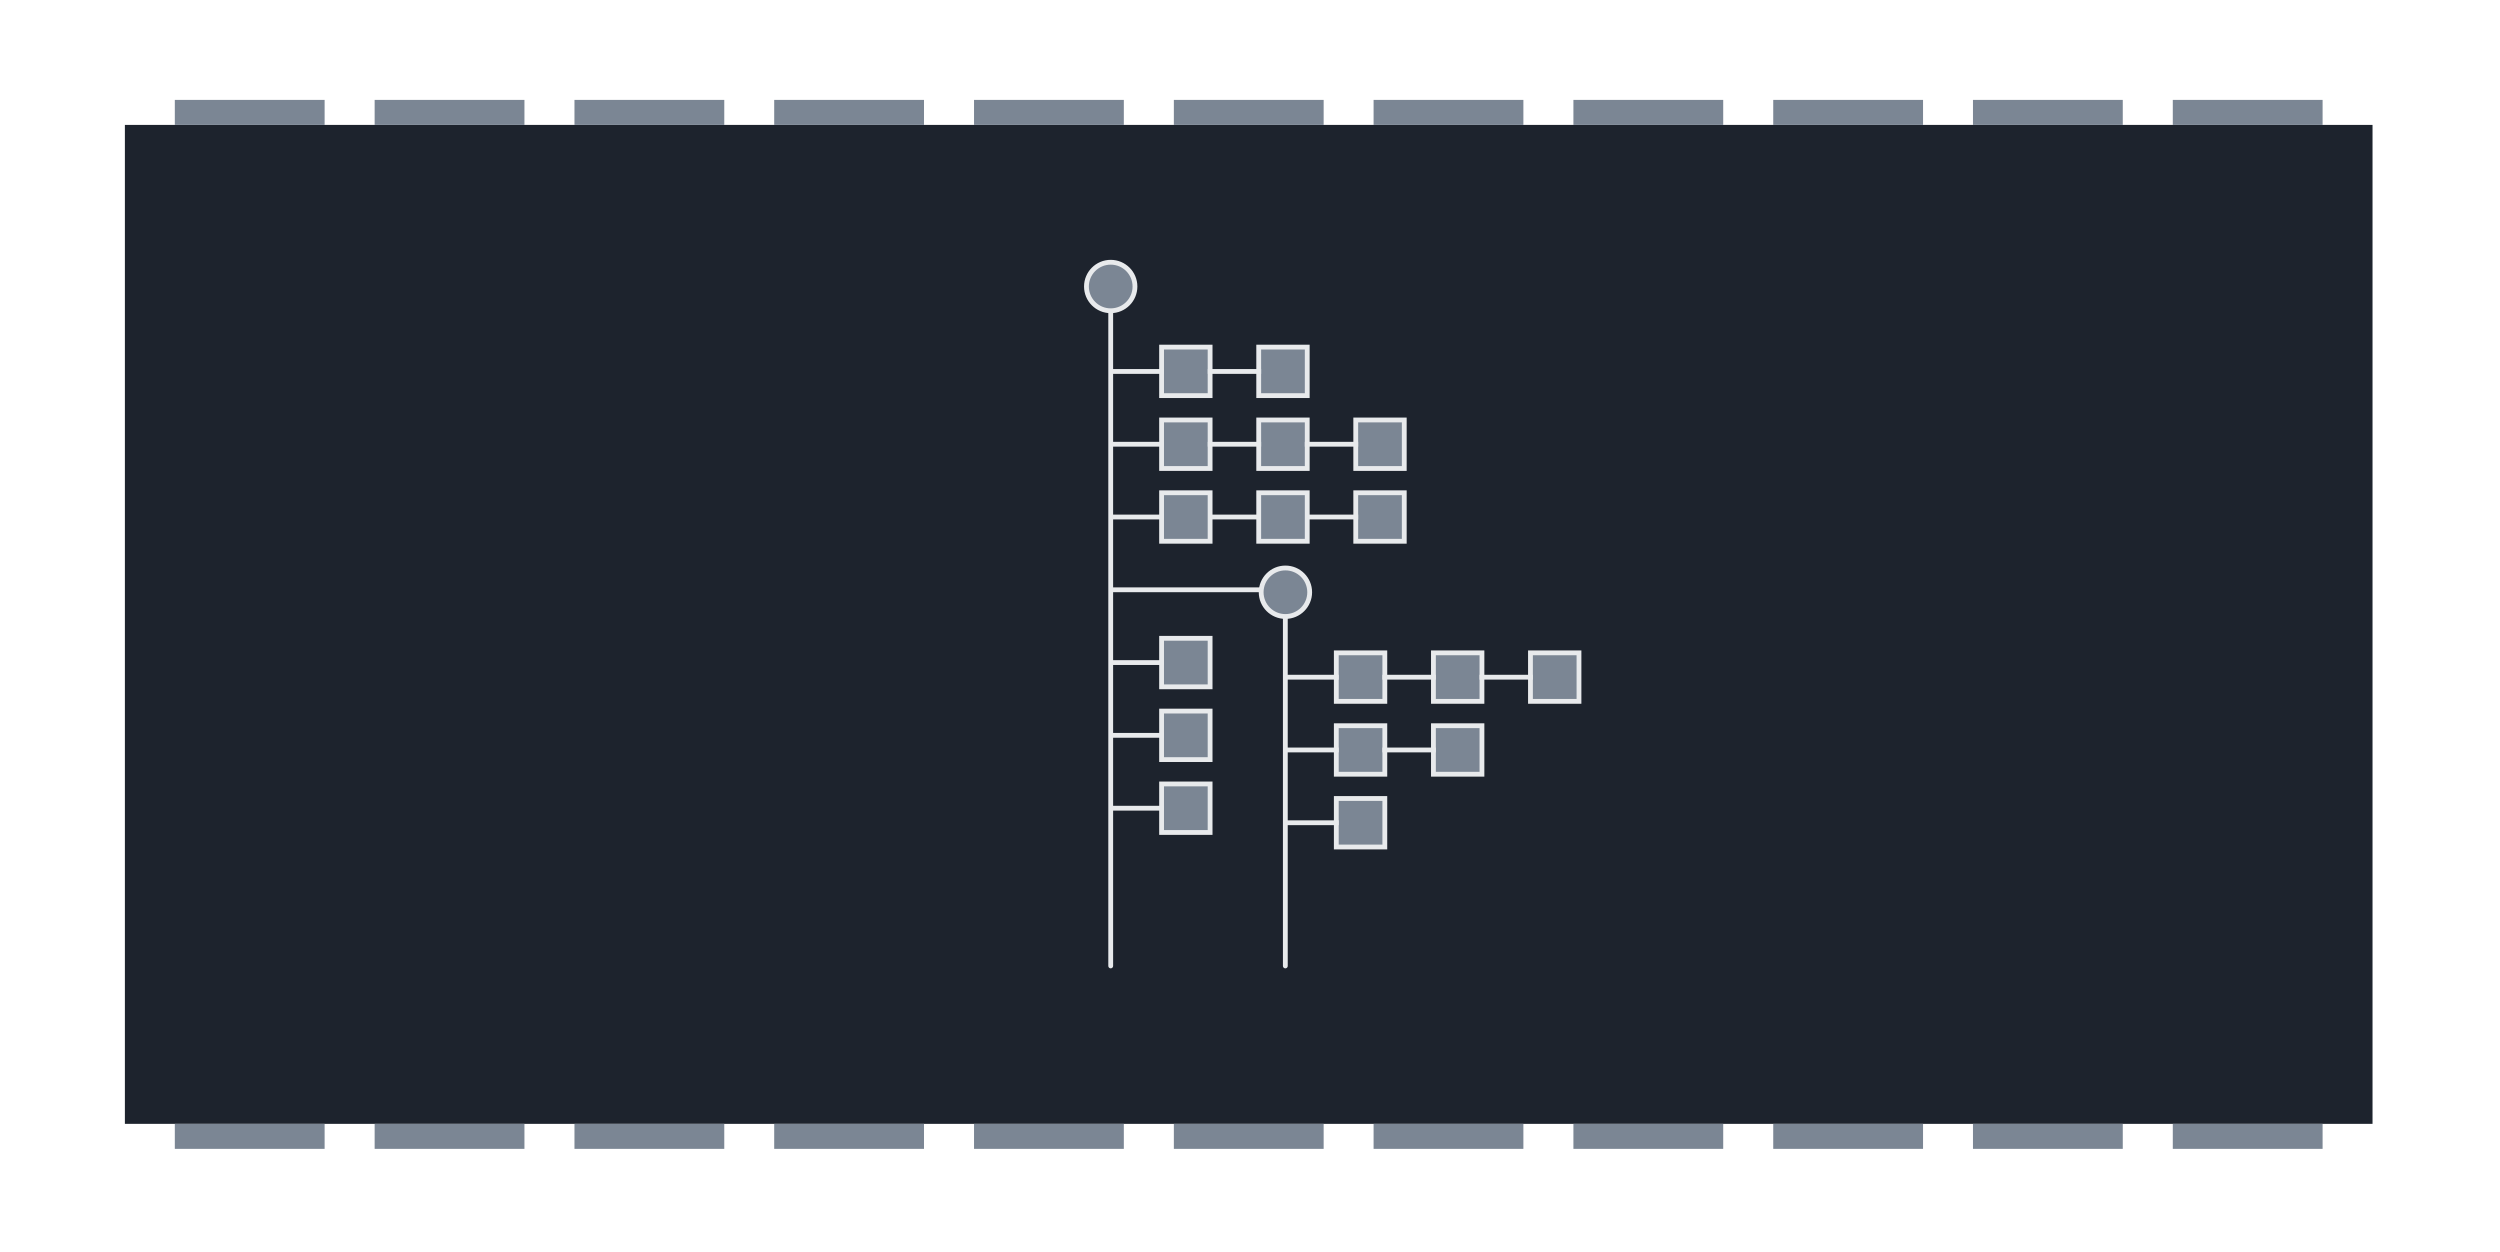
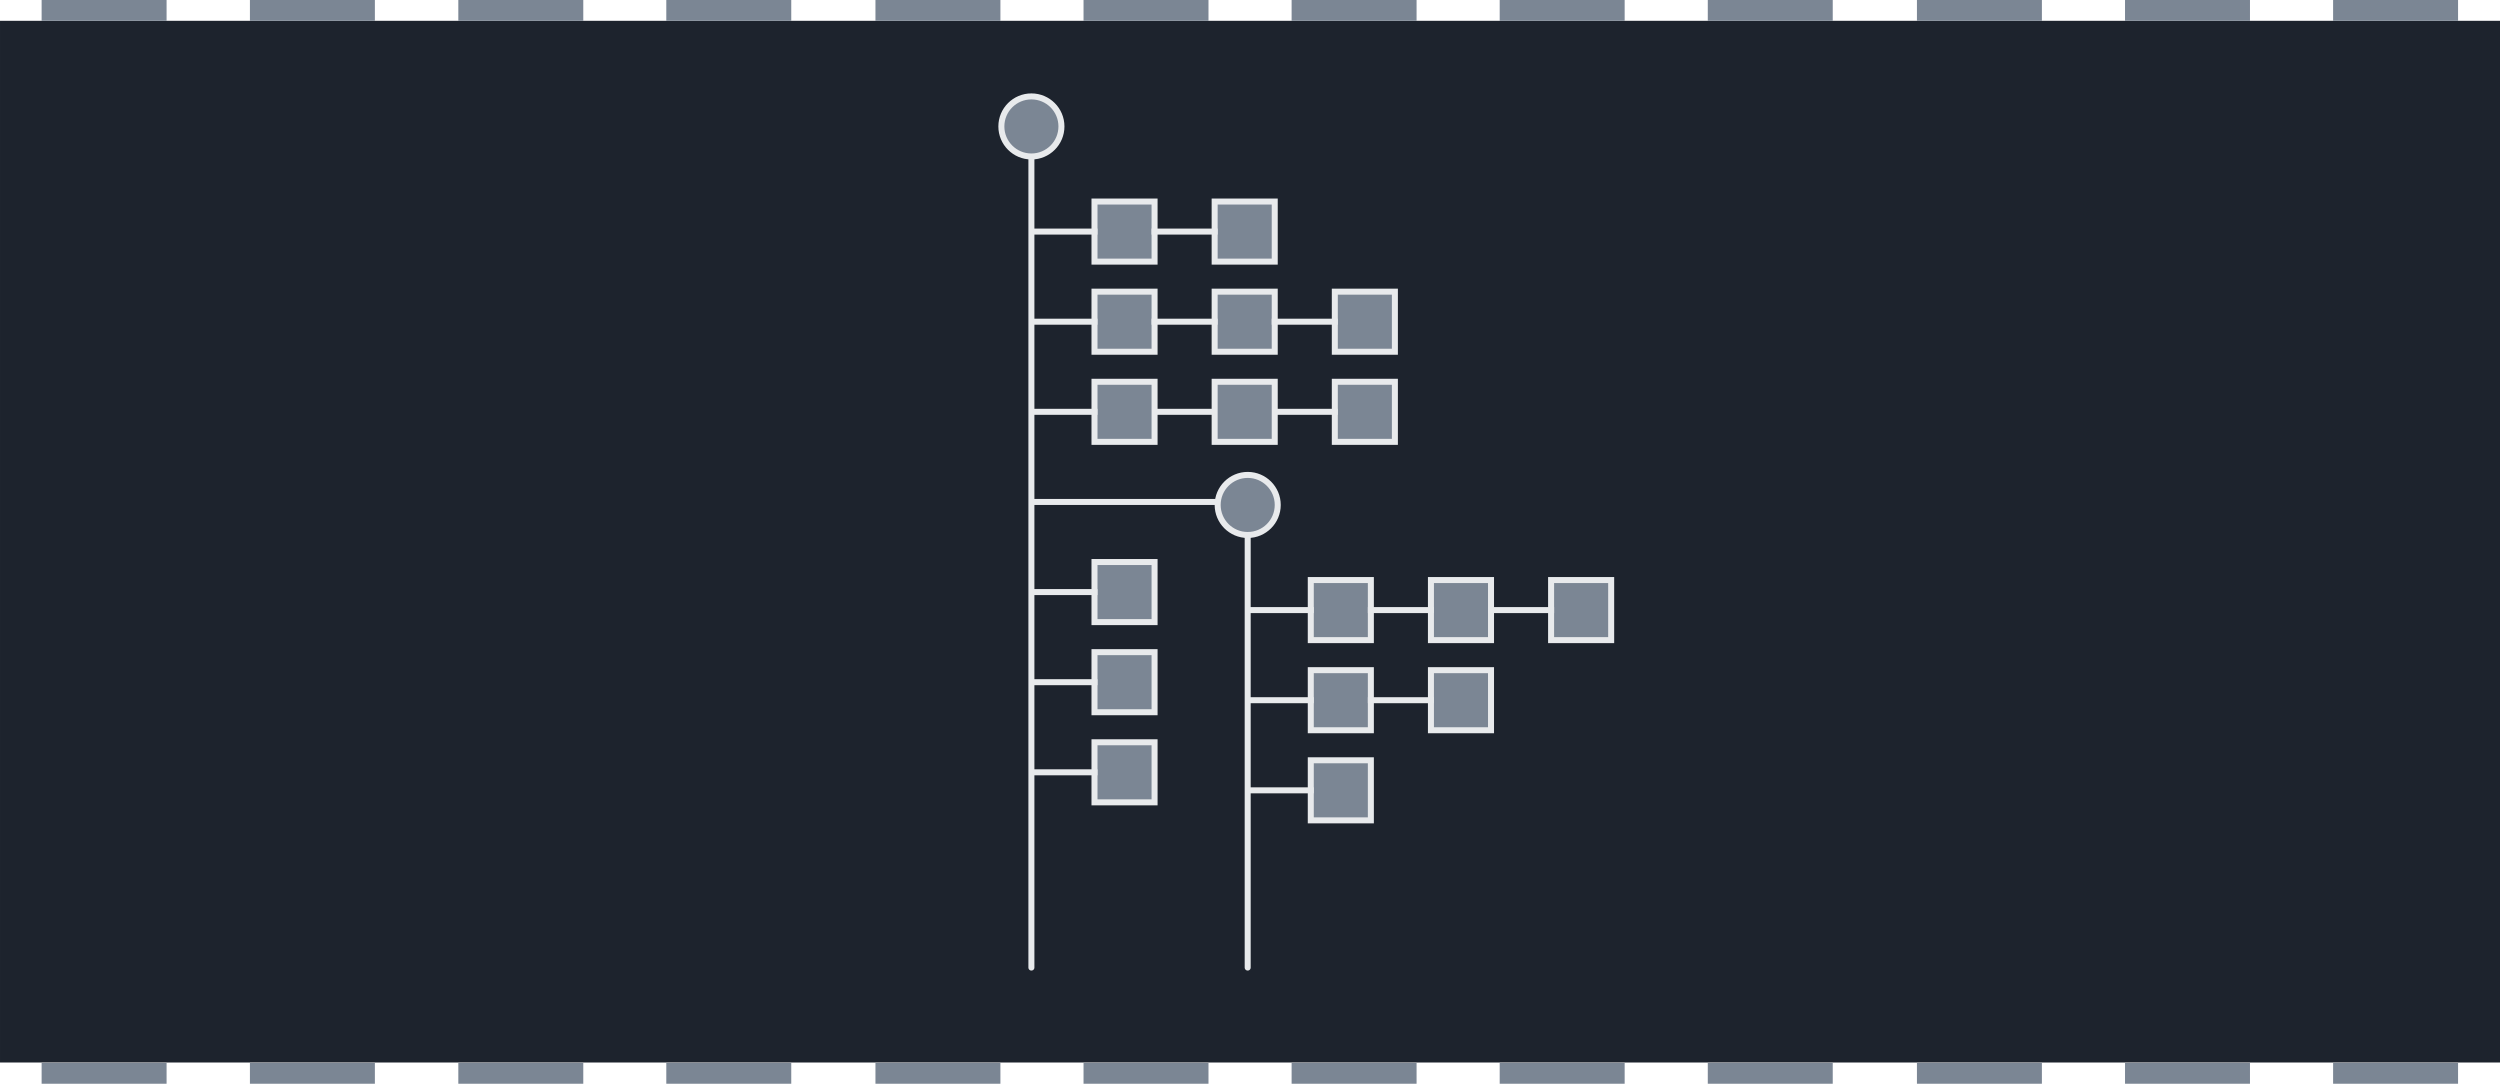
- <svg xmlns="http://www.w3.org/2000/svg" width="100.1" height="50.1" viewBox="0 0 26.485 13.256" version="1.1" id="svg8">
+ <svg xmlns="http://www.w3.org/2000/svg" id="svg8" version="1.1" viewBox="0 0 169.276 73.382" height="277.348" width="639.785">
  <defs id="defs2" />
-   <g id="layer1" transform="translate(-119.8052,-81.06266)">
-     <rect y="82.386" x="121.128" height="10.583" width="23.812" id="rect8433" style="opacity:1;fill:#1d232d;fill-opacity:1;stroke:none;stroke-width:0.529;stroke-linecap:square;stroke-linejoin:miter;stroke-miterlimit:40;stroke-dasharray:none;stroke-opacity:1;paint-order:normal" />
-     <rect y="82.121" x="121.657" height="0.265" width="1.587" id="rect8449" style="fill:#7b8694;fill-opacity:1;stroke:none;stroke-width:0.132;stroke-linecap:square;stroke-miterlimit:40;stroke-dasharray:none;stroke-dashoffset:1.2;stroke-opacity:1" />
-     <rect style="fill:#7b8694;fill-opacity:1;stroke:none;stroke-width:0.132;stroke-linecap:square;stroke-miterlimit:40;stroke-dasharray:none;stroke-dashoffset:1.2;stroke-opacity:1" id="rect8451" width="1.587" height="0.265" x="123.774" y="82.121" />
-     <rect y="82.121" x="125.891" height="0.265" width="1.587" id="rect8453" style="fill:#7b8694;fill-opacity:1;stroke:none;stroke-width:0.132;stroke-linecap:square;stroke-miterlimit:40;stroke-dasharray:none;stroke-dashoffset:1.2;stroke-opacity:1" />
-     <rect style="fill:#7b8694;fill-opacity:1;stroke:none;stroke-width:0.132;stroke-linecap:square;stroke-miterlimit:40;stroke-dasharray:none;stroke-dashoffset:1.2;stroke-opacity:1" id="rect8455" width="1.587" height="0.265" x="128.007" y="82.121" />
-     <rect y="82.121" x="130.124" height="0.265" width="1.587" id="rect8457" style="fill:#7b8694;fill-opacity:1;stroke:none;stroke-width:0.132;stroke-linecap:square;stroke-miterlimit:40;stroke-dasharray:none;stroke-dashoffset:1.2;stroke-opacity:1" />
-     <rect style="fill:#7b8694;fill-opacity:1;stroke:none;stroke-width:0.132;stroke-linecap:square;stroke-miterlimit:40;stroke-dasharray:none;stroke-dashoffset:1.2;stroke-opacity:1" id="rect8459" width="1.587" height="0.265" x="132.241" y="82.121" />
-     <rect y="82.121" x="134.357" height="0.265" width="1.587" id="rect8461" style="fill:#7b8694;fill-opacity:1;stroke:none;stroke-width:0.132;stroke-linecap:square;stroke-miterlimit:40;stroke-dasharray:none;stroke-dashoffset:1.2;stroke-opacity:1" />
-     <rect style="fill:#7b8694;fill-opacity:1;stroke:none;stroke-width:0.132;stroke-linecap:square;stroke-miterlimit:40;stroke-dasharray:none;stroke-dashoffset:1.2;stroke-opacity:1" id="rect8463" width="1.587" height="0.265" x="136.474" y="82.121" />
-     <rect y="82.121" x="138.591" height="0.265" width="1.587" id="rect8465" style="fill:#7b8694;fill-opacity:1;stroke:none;stroke-width:0.132;stroke-linecap:square;stroke-miterlimit:40;stroke-dasharray:none;stroke-dashoffset:1.2;stroke-opacity:1" />
-     <rect style="fill:#7b8694;fill-opacity:1;stroke:none;stroke-width:0.132;stroke-linecap:square;stroke-miterlimit:40;stroke-dasharray:none;stroke-dashoffset:1.2;stroke-opacity:1" id="rect8467" width="1.587" height="0.265" x="140.707" y="82.121" />
-     <rect y="82.121" x="142.824" height="0.265" width="1.587" id="rect8469" style="fill:#7b8694;fill-opacity:1;stroke:none;stroke-width:0.132;stroke-linecap:square;stroke-miterlimit:40;stroke-dasharray:none;stroke-dashoffset:1.2;stroke-opacity:1" />
-     <rect style="fill:#7b8694;fill-opacity:1;stroke:none;stroke-width:0.132;stroke-linecap:square;stroke-miterlimit:40;stroke-dasharray:none;stroke-dashoffset:1.2;stroke-opacity:1" id="rect8471" width="1.587" height="0.265" x="121.657" y="92.969" />
-     <rect y="92.969" x="123.774" height="0.265" width="1.587" id="rect8473" style="fill:#7b8694;fill-opacity:1;stroke:none;stroke-width:0.132;stroke-linecap:square;stroke-miterlimit:40;stroke-dasharray:none;stroke-dashoffset:1.2;stroke-opacity:1" />
-     <rect style="fill:#7b8694;fill-opacity:1;stroke:none;stroke-width:0.132;stroke-linecap:square;stroke-miterlimit:40;stroke-dasharray:none;stroke-dashoffset:1.2;stroke-opacity:1" id="rect8475" width="1.587" height="0.265" x="125.891" y="92.969" />
-     <rect y="92.969" x="128.007" height="0.265" width="1.587" id="rect8477" style="fill:#7b8694;fill-opacity:1;stroke:none;stroke-width:0.132;stroke-linecap:square;stroke-miterlimit:40;stroke-dasharray:none;stroke-dashoffset:1.2;stroke-opacity:1" />
-     <rect style="fill:#7b8694;fill-opacity:1;stroke:none;stroke-width:0.132;stroke-linecap:square;stroke-miterlimit:40;stroke-dasharray:none;stroke-dashoffset:1.2;stroke-opacity:1" id="rect8479" width="1.587" height="0.265" x="130.124" y="92.969" />
-     <rect y="92.969" x="132.241" height="0.265" width="1.587" id="rect8481" style="fill:#7b8694;fill-opacity:1;stroke:none;stroke-width:0.132;stroke-linecap:square;stroke-miterlimit:40;stroke-dasharray:none;stroke-dashoffset:1.2;stroke-opacity:1" />
-     <rect style="fill:#7b8694;fill-opacity:1;stroke:none;stroke-width:0.132;stroke-linecap:square;stroke-miterlimit:40;stroke-dasharray:none;stroke-dashoffset:1.2;stroke-opacity:1" id="rect8483" width="1.587" height="0.265" x="134.357" y="92.969" />
-     <rect y="92.969" x="136.474" height="0.265" width="1.587" id="rect8485" style="fill:#7b8694;fill-opacity:1;stroke:none;stroke-width:0.132;stroke-linecap:square;stroke-miterlimit:40;stroke-dasharray:none;stroke-dashoffset:1.2;stroke-opacity:1" />
-     <rect style="fill:#7b8694;fill-opacity:1;stroke:none;stroke-width:0.132;stroke-linecap:square;stroke-miterlimit:40;stroke-dasharray:none;stroke-dashoffset:1.2;stroke-opacity:1" id="rect8487" width="1.587" height="0.265" x="138.591" y="92.969" />
-     <rect y="92.969" x="140.707" height="0.265" width="1.587" id="rect8489" style="fill:#7b8694;fill-opacity:1;stroke:none;stroke-width:0.132;stroke-linecap:square;stroke-miterlimit:40;stroke-dasharray:none;stroke-dashoffset:1.2;stroke-opacity:1" />
-     <rect style="fill:#7b8694;fill-opacity:1;stroke:none;stroke-width:0.132;stroke-linecap:square;stroke-miterlimit:40;stroke-dasharray:none;stroke-dashoffset:1.2;stroke-opacity:1" id="rect8491" width="1.587" height="0.265" x="142.824" y="92.969" />
-     <path style="fill:#7b8694;fill-opacity:1;stroke:#e8eaec;stroke-width:0.051;stroke-linecap:square;stroke-miterlimit:40;stroke-dashoffset:1.2;stroke-opacity:1" d="m 133.5,87.311 h -1.902" id="path4766" />
-     <path style="opacity:1;fill:#7b8694;fill-opacity:1;stroke:#e8eaec;stroke-width:0.051;stroke-linecap:round;stroke-miterlimit:4;stroke-dasharray:none;stroke-opacity:1" d="m 131.572,84.098 v 7.198" id="path4746" />
-     <circle r="0.257" cy="-131.572" cx="84.098" id="circle4742" style="opacity:1;fill:#7b8694;fill-opacity:1;stroke:#e8eaec;stroke-width:0.051;stroke-linecap:round;stroke-miterlimit:4;stroke-dasharray:none;stroke-opacity:1" transform="rotate(90)" />
-     <rect style="fill:#7b8694;fill-opacity:1;stroke:#e8eaec;stroke-width:0.051;stroke-linecap:square;stroke-miterlimit:40;stroke-dashoffset:1.2;stroke-opacity:1" id="rect4748" width="0.514" height="0.514" x="132.111" y="84.74" />
-     <rect y="85.512" x="132.111" height="0.514" width="0.514" id="rect4750" style="fill:#7b8694;fill-opacity:1;stroke:#e8eaec;stroke-width:0.051;stroke-linecap:square;stroke-miterlimit:40;stroke-dashoffset:1.2;stroke-opacity:1" />
-     <path style="fill:#7b8694;fill-opacity:1;stroke:#e8eaec;stroke-width:0.051;stroke-linecap:square;stroke-miterlimit:40;stroke-dashoffset:1.2;stroke-opacity:1" d="m 133.14,86.54 h -0.514" id="path998" />
-     <rect style="fill:#7b8694;fill-opacity:1;stroke:#e8eaec;stroke-width:0.051;stroke-linecap:square;stroke-miterlimit:40;stroke-dashoffset:1.2;stroke-opacity:1" id="rect4752" width="0.514" height="0.514" x="132.111" y="86.283" />
-     <rect style="fill:#7b8694;fill-opacity:1;stroke:#e8eaec;stroke-width:0.051;stroke-linecap:square;stroke-miterlimit:40;stroke-dashoffset:1.2;stroke-opacity:1" id="rect4756" width="0.514" height="0.514" x="132.111" y="87.825" />
-     <rect y="88.596" x="132.111" height="0.514" width="0.514" id="rect4758" style="fill:#7b8694;fill-opacity:1;stroke:#e8eaec;stroke-width:0.051;stroke-linecap:square;stroke-miterlimit:40;stroke-dashoffset:1.2;stroke-opacity:1" />
-     <rect style="fill:#7b8694;fill-opacity:1;stroke:#e8eaec;stroke-width:0.051;stroke-linecap:square;stroke-miterlimit:40;stroke-dashoffset:1.2;stroke-opacity:1" id="rect4760" width="0.514" height="0.514" x="132.111" y="89.368" />
-     <path style="fill:#7b8694;fill-opacity:1;stroke:#e8eaec;stroke-width:0.051;stroke-linecap:square;stroke-miterlimit:40;stroke-dashoffset:1.2;stroke-opacity:1" d="m 132.111,84.998 h -0.514" id="path4762" />
-     <path id="path4764" d="m 132.111,85.769 h -0.514" style="fill:#7b8694;fill-opacity:1;stroke:#e8eaec;stroke-width:0.051;stroke-linecap:square;stroke-miterlimit:40;stroke-dashoffset:1.2;stroke-opacity:1" />
-     <path id="path4768" d="m 132.111,86.54 h -0.514" style="fill:#7b8694;fill-opacity:1;stroke:#e8eaec;stroke-width:0.051;stroke-linecap:square;stroke-miterlimit:40;stroke-dashoffset:1.2;stroke-opacity:1" />
-     <path style="fill:#7b8694;fill-opacity:1;stroke:#e8eaec;stroke-width:0.051;stroke-linecap:square;stroke-miterlimit:40;stroke-dashoffset:1.2;stroke-opacity:1" d="m 132.111,88.082 h -0.514" id="path4770" />
-     <path id="path4772" d="m 132.111,88.853 h -0.514" style="fill:#7b8694;fill-opacity:1;stroke:#e8eaec;stroke-width:0.051;stroke-linecap:square;stroke-miterlimit:40;stroke-dashoffset:1.2;stroke-opacity:1" />
-     <path style="fill:#7b8694;fill-opacity:1;stroke:#e8eaec;stroke-width:0.051;stroke-linecap:square;stroke-miterlimit:40;stroke-dashoffset:1.2;stroke-opacity:1" d="m 132.111,89.625 h -0.514" id="path4774" />
-     <rect y="84.74" x="133.14" height="0.514" width="0.514" id="rect984" style="fill:#7b8694;fill-opacity:1;stroke:#e8eaec;stroke-width:0.051;stroke-linecap:square;stroke-miterlimit:40;stroke-dashoffset:1.2;stroke-opacity:1" />
-     <path id="path986" d="m 133.14,84.998 h -0.514" style="fill:#7b8694;fill-opacity:1;stroke:#e8eaec;stroke-width:0.051;stroke-linecap:square;stroke-miterlimit:40;stroke-dashoffset:1.2;stroke-opacity:1" />
-     <rect style="fill:#7b8694;fill-opacity:1;stroke:#e8eaec;stroke-width:0.051;stroke-linecap:square;stroke-miterlimit:40;stroke-dashoffset:1.2;stroke-opacity:1" id="rect988" width="0.514" height="0.514" x="133.14" y="85.512" />
-     <path style="fill:#7b8694;fill-opacity:1;stroke:#e8eaec;stroke-width:0.051;stroke-linecap:square;stroke-miterlimit:40;stroke-dashoffset:1.2;stroke-opacity:1" d="m 133.14,85.769 h -0.514" id="path990" />
-     <rect y="85.512" x="134.168" height="0.514" width="0.514" id="rect992" style="fill:#7b8694;fill-opacity:1;stroke:#e8eaec;stroke-width:0.051;stroke-linecap:square;stroke-miterlimit:40;stroke-dashoffset:1.2;stroke-opacity:1" />
-     <path id="path994" d="M 134.168,85.769 H 133.654" style="fill:#7b8694;fill-opacity:1;stroke:#e8eaec;stroke-width:0.051;stroke-linecap:square;stroke-miterlimit:40;stroke-dashoffset:1.2;stroke-opacity:1" />
-     <rect y="86.283" x="134.168" height="0.514" width="0.514" id="rect1048" style="fill:#7b8694;fill-opacity:1;stroke:#e8eaec;stroke-width:0.051;stroke-linecap:square;stroke-miterlimit:40;stroke-dashoffset:1.2;stroke-opacity:1" />
-     <path id="path1050" d="M 134.168,86.54 H 133.654" style="fill:#7b8694;fill-opacity:1;stroke:#e8eaec;stroke-width:0.051;stroke-linecap:square;stroke-miterlimit:40;stroke-dashoffset:1.2;stroke-opacity:1" />
-     <rect style="fill:#7b8694;fill-opacity:1;stroke:#e8eaec;stroke-width:0.051;stroke-linecap:square;stroke-miterlimit:40;stroke-dashoffset:1.2;stroke-opacity:1" id="rect996" width="0.514" height="0.514" x="133.14" y="86.283" />
-     <path id="path1004" d="m 133.422,87.337 v 3.959" style="opacity:1;fill:#7b8694;fill-opacity:1;stroke:#e8eaec;stroke-width:0.051;stroke-linecap:round;stroke-miterlimit:4;stroke-dasharray:none;stroke-opacity:1" />
-     <circle transform="rotate(90)" style="opacity:1;fill:#7b8694;fill-opacity:1;stroke:#e8eaec;stroke-width:0.051;stroke-linecap:round;stroke-miterlimit:4;stroke-dasharray:none;stroke-opacity:1" id="circle1006" cx="87.337" cy="-133.423" r="0.257" />
-     <rect y="87.979" x="133.962" height="0.514" width="0.514" id="rect1008" style="fill:#7b8694;fill-opacity:1;stroke:#e8eaec;stroke-width:0.051;stroke-linecap:square;stroke-miterlimit:40;stroke-dashoffset:1.2;stroke-opacity:1" />
-     <rect style="fill:#7b8694;fill-opacity:1;stroke:#e8eaec;stroke-width:0.051;stroke-linecap:square;stroke-miterlimit:40;stroke-dashoffset:1.2;stroke-opacity:1" id="rect1010" width="0.514" height="0.514" x="133.962" y="88.751" />
-     <rect y="89.522" x="133.962" height="0.514" width="0.514" id="rect1012" style="fill:#7b8694;fill-opacity:1;stroke:#e8eaec;stroke-width:0.051;stroke-linecap:square;stroke-miterlimit:40;stroke-dashoffset:1.2;stroke-opacity:1" />
-     <path id="path1022" d="m 133.962,88.237 h -0.514" style="fill:#7b8694;fill-opacity:1;stroke:#e8eaec;stroke-width:0.051;stroke-linecap:square;stroke-miterlimit:40;stroke-dashoffset:1.2;stroke-opacity:1" />
-     <path style="fill:#7b8694;fill-opacity:1;stroke:#e8eaec;stroke-width:0.051;stroke-linecap:square;stroke-miterlimit:40;stroke-dashoffset:1.2;stroke-opacity:1" d="m 133.962,89.008 h -0.514" id="path1024" />
-     <path style="fill:#7b8694;fill-opacity:1;stroke:#e8eaec;stroke-width:0.051;stroke-linecap:square;stroke-miterlimit:40;stroke-dashoffset:1.2;stroke-opacity:1" d="m 133.962,89.779 h -0.514" id="path1028" />
-     <rect style="fill:#7b8694;fill-opacity:1;stroke:#e8eaec;stroke-width:0.051;stroke-linecap:square;stroke-miterlimit:40;stroke-dashoffset:1.2;stroke-opacity:1" id="rect1036" width="0.514" height="0.514" x="134.991" y="87.979" />
-     <path style="fill:#7b8694;fill-opacity:1;stroke:#e8eaec;stroke-width:0.051;stroke-linecap:square;stroke-miterlimit:40;stroke-dashoffset:1.2;stroke-opacity:1" d="M 134.991,88.237 H 134.476" id="path1038" />
-     <rect y="87.979" x="136.019" height="0.514" width="0.514" id="rect1040" style="fill:#7b8694;fill-opacity:1;stroke:#e8eaec;stroke-width:0.051;stroke-linecap:square;stroke-miterlimit:40;stroke-dashoffset:1.2;stroke-opacity:1" />
-     <path id="path1042" d="m 136.019,88.237 h -0.514" style="fill:#7b8694;fill-opacity:1;stroke:#e8eaec;stroke-width:0.051;stroke-linecap:square;stroke-miterlimit:40;stroke-dashoffset:1.2;stroke-opacity:1" />
-     <rect style="fill:#7b8694;fill-opacity:1;stroke:#e8eaec;stroke-width:0.051;stroke-linecap:square;stroke-miterlimit:40;stroke-dashoffset:1.2;stroke-opacity:1" id="rect1044" width="0.514" height="0.514" x="134.991" y="88.751" />
-     <path style="fill:#7b8694;fill-opacity:1;stroke:#e8eaec;stroke-width:0.051;stroke-linecap:square;stroke-miterlimit:40;stroke-dashoffset:1.2;stroke-opacity:1" d="M 134.991,89.008 H 134.476" id="path1046" />
+   <g transform="translate(-45.4986,-1.071349)" id="layer1">
+     <g style="font-weight:bold;font-size:2.988px;line-height:1.25;font-family:'Segoe UI';-inkscape-font-specification:'Segoe UI Bold';fill:#a0f1c6;fill-opacity:1;stroke:none;stroke-linecap:square;stroke-miterlimit:4;stroke-dasharray:none;stroke-dashoffset:1.2;stroke-opacity:1" transform="matrix(7.262591,0,0,7.262591,-638.6956,-698.0257)" stroke-width="0.138" id="g68">
+       <rect x="94.208" y="96.454" width="23.308" height="9.712" fill="#1d232d" style="stroke:none;paint-order:normal" id="rect4-6" />
+       <g style="stroke:none" fill="#7b8694" id="g54">
+         <path style="stroke:none" d="m 94.596,96.26 h 1.165 v 0.194 H 94.596 Z" id="path6-4" />
+         <path style="stroke:none" d="m 96.538,96.26 h 1.165 v 0.194 H 96.538 Z" id="path8" />
+         <path style="stroke:none" d="m 98.481,96.26 h 1.165 v 0.194 H 98.481 Z" id="path10" />
+         <path style="stroke:none" d="m 100.42,96.26 h 1.165 v 0.194 H 100.42 Z" id="path12" />
+         <path style="stroke:none" d="m 102.37,96.26 h 1.165 v 0.194 H 102.37 Z" id="path14" />
+         <path style="stroke:none" d="m 104.31,96.26 h 1.165 v 0.194 H 104.31 Z" id="path16" />
+         <path style="stroke:none" d="m 106.25,96.26 h 1.165 v 0.194 H 106.25 Z" id="path18" />
+         <path style="stroke:none" d="m 108.19,96.26 h 1.165 v 0.194 H 108.19 Z" id="path20" />
+         <path style="stroke:none" d="m 110.13,96.26 h 1.165 v 0.194 H 110.13 Z" id="path22" />
+         <path style="stroke:none" d="m 112.08,96.26 h 1.165 v 0.194 H 112.08 Z" id="path24" />
+         <path style="stroke:none" d="m 114.02,96.26 h 1.165 v 0.194 H 114.02 Z" id="path26" />
+         <path style="stroke:none" d="m 115.96,96.26 h 1.165 v 0.194 H 115.96 Z" id="path28" />
+         <path style="stroke:none" d="m 115.96,106.17 h 1.165 v 0.194 H 115.96 Z" id="path30" />
+         <path style="stroke:none" d="m 114.02,106.17 h 1.165 v 0.194 H 114.02 Z" id="path32" />
+         <path style="stroke:none" d="m 112.08,106.17 h 1.165 v 0.194 H 112.08 Z" id="path34" />
+         <path style="stroke:none" d="m 110.13,106.17 h 1.165 v 0.194 H 110.13 Z" id="path36" />
+         <path style="stroke:none" d="m 108.19,106.17 h 1.165 v 0.194 H 108.19 Z" id="path38" />
+         <path style="stroke:none" d="m 106.25,106.17 h 1.165 v 0.194 H 106.25 Z" id="path40" />
+         <path style="stroke:none" d="m 104.31,106.17 h 1.165 v 0.194 H 104.31 Z" id="path42" />
+         <path style="stroke:none" d="m 102.37,106.17 h 1.165 v 0.194 H 102.37 Z" id="path44" />
+         <path style="stroke:none" d="m 100.42,106.17 h 1.165 v 0.194 H 100.42 Z" id="path46" />
+         <path style="stroke:none" d="m 98.481,106.17 h 1.165 v 0.194 H 98.481 Z" id="path48" />
+         <path style="stroke:none" d="m 96.538,106.17 h 1.165 v 0.194 H 96.538 Z" id="path50" />
+         <path style="stroke:none" d="m 94.596,106.17 h 1.165 v 0.194 H 94.596 Z" id="path52" />
+       </g>
+     </g>
+     <path id="path4766" d="M 130.59,35.059 H 115.538" style="fill:#7b8694;fill-opacity:1;stroke:#e8eaec;stroke-width:0.407;stroke-linecap:square;stroke-miterlimit:40;stroke-dashoffset:1.2;stroke-opacity:1" />
+     <path id="path4746" d="M 115.335,9.633 V 66.586" style="opacity:1;fill:#7b8694;fill-opacity:1;stroke:#e8eaec;stroke-width:0.407;stroke-linecap:round;stroke-miterlimit:4;stroke-dasharray:none;stroke-opacity:1" />
+     <circle transform="rotate(90)" style="opacity:1;fill:#7b8694;fill-opacity:1;stroke:#e8eaec;stroke-width:0.407;stroke-linecap:round;stroke-miterlimit:4;stroke-dasharray:none;stroke-opacity:1" id="circle4742" cx="9.633" cy="-115.335" r="2.034" />
+     <rect y="14.718" x="119.607" height="4.068" width="4.068" id="rect4748" style="fill:#7b8694;fill-opacity:1;stroke:#e8eaec;stroke-width:0.407;stroke-linecap:square;stroke-miterlimit:40;stroke-dashoffset:1.2;stroke-opacity:1" />
+     <rect style="fill:#7b8694;fill-opacity:1;stroke:#e8eaec;stroke-width:0.407;stroke-linecap:square;stroke-miterlimit:40;stroke-dashoffset:1.2;stroke-opacity:1" id="rect4750" width="4.068" height="4.068" x="119.607" y="20.82" />
+     <path id="path998" d="m 127.743,28.956 h -4.068" style="fill:#7b8694;fill-opacity:1;stroke:#e8eaec;stroke-width:0.407;stroke-linecap:square;stroke-miterlimit:40;stroke-dashoffset:1.2;stroke-opacity:1" />
+     <rect y="26.922" x="119.607" height="4.068" width="4.068" id="rect4752" style="fill:#7b8694;fill-opacity:1;stroke:#e8eaec;stroke-width:0.407;stroke-linecap:square;stroke-miterlimit:40;stroke-dashoffset:1.2;stroke-opacity:1" />
+     <rect y="39.127" x="119.607" height="4.068" width="4.068" id="rect4756" style="fill:#7b8694;fill-opacity:1;stroke:#e8eaec;stroke-width:0.407;stroke-linecap:square;stroke-miterlimit:40;stroke-dashoffset:1.2;stroke-opacity:1" />
+     <rect style="fill:#7b8694;fill-opacity:1;stroke:#e8eaec;stroke-width:0.407;stroke-linecap:square;stroke-miterlimit:40;stroke-dashoffset:1.2;stroke-opacity:1" id="rect4758" width="4.068" height="4.068" x="119.607" y="45.229" />
+     <rect y="51.331" x="119.607" height="4.068" width="4.068" id="rect4760" style="fill:#7b8694;fill-opacity:1;stroke:#e8eaec;stroke-width:0.407;stroke-linecap:square;stroke-miterlimit:40;stroke-dashoffset:1.2;stroke-opacity:1" />
+     <path id="path4762" d="m 119.606,16.752 h -4.068" style="fill:#7b8694;fill-opacity:1;stroke:#e8eaec;stroke-width:0.407;stroke-linecap:square;stroke-miterlimit:40;stroke-dashoffset:1.2;stroke-opacity:1" />
+     <path style="fill:#7b8694;fill-opacity:1;stroke:#e8eaec;stroke-width:0.407;stroke-linecap:square;stroke-miterlimit:40;stroke-dashoffset:1.2;stroke-opacity:1" d="m 119.606,22.854 h -4.068" id="path4764" />
+     <path style="fill:#7b8694;fill-opacity:1;stroke:#e8eaec;stroke-width:0.407;stroke-linecap:square;stroke-miterlimit:40;stroke-dashoffset:1.2;stroke-opacity:1" d="m 119.606,28.956 h -4.068" id="path4768" />
+     <path id="path4770" d="m 119.606,41.161 h -4.068" style="fill:#7b8694;fill-opacity:1;stroke:#e8eaec;stroke-width:0.407;stroke-linecap:square;stroke-miterlimit:40;stroke-dashoffset:1.2;stroke-opacity:1" />
+     <path style="fill:#7b8694;fill-opacity:1;stroke:#e8eaec;stroke-width:0.407;stroke-linecap:square;stroke-miterlimit:40;stroke-dashoffset:1.2;stroke-opacity:1" d="m 119.606,47.263 h -4.068" id="path4772" />
+     <path id="path4774" d="m 119.606,53.365 h -4.068" style="fill:#7b8694;fill-opacity:1;stroke:#e8eaec;stroke-width:0.407;stroke-linecap:square;stroke-miterlimit:40;stroke-dashoffset:1.2;stroke-opacity:1" />
+     <rect style="fill:#7b8694;fill-opacity:1;stroke:#e8eaec;stroke-width:0.407;stroke-linecap:square;stroke-miterlimit:40;stroke-dashoffset:1.2;stroke-opacity:1" id="rect984" width="4.068" height="4.068" x="127.743" y="14.718" />
+     <path style="fill:#7b8694;fill-opacity:1;stroke:#e8eaec;stroke-width:0.407;stroke-linecap:square;stroke-miterlimit:40;stroke-dashoffset:1.2;stroke-opacity:1" d="m 127.743,16.752 h -4.068" id="path986" />
+     <rect y="20.82" x="127.743" height="4.068" width="4.068" id="rect988" style="fill:#7b8694;fill-opacity:1;stroke:#e8eaec;stroke-width:0.407;stroke-linecap:square;stroke-miterlimit:40;stroke-dashoffset:1.2;stroke-opacity:1" />
+     <path id="path990" d="m 127.743,22.854 h -4.068" style="fill:#7b8694;fill-opacity:1;stroke:#e8eaec;stroke-width:0.407;stroke-linecap:square;stroke-miterlimit:40;stroke-dashoffset:1.2;stroke-opacity:1" />
+     <rect style="fill:#7b8694;fill-opacity:1;stroke:#e8eaec;stroke-width:0.407;stroke-linecap:square;stroke-miterlimit:40;stroke-dashoffset:1.2;stroke-opacity:1" id="rect992" width="4.068" height="4.068" x="135.879" y="20.82" />
+     <path style="fill:#7b8694;fill-opacity:1;stroke:#e8eaec;stroke-width:0.407;stroke-linecap:square;stroke-miterlimit:40;stroke-dashoffset:1.2;stroke-opacity:1" d="m 135.879,22.854 h -4.068" id="path994" />
+     <rect style="fill:#7b8694;fill-opacity:1;stroke:#e8eaec;stroke-width:0.407;stroke-linecap:square;stroke-miterlimit:40;stroke-dashoffset:1.2;stroke-opacity:1" id="rect1048" width="4.068" height="4.068" x="135.879" y="26.922" />
+     <path style="fill:#7b8694;fill-opacity:1;stroke:#e8eaec;stroke-width:0.407;stroke-linecap:square;stroke-miterlimit:40;stroke-dashoffset:1.2;stroke-opacity:1" d="m 135.879,28.956 h -4.068" id="path1050" />
+     <rect y="26.922" x="127.743" height="4.068" width="4.068" id="rect996" style="fill:#7b8694;fill-opacity:1;stroke:#e8eaec;stroke-width:0.407;stroke-linecap:square;stroke-miterlimit:40;stroke-dashoffset:1.2;stroke-opacity:1" />
+     <path style="opacity:1;fill:#7b8694;fill-opacity:1;stroke:#e8eaec;stroke-width:0.407;stroke-linecap:round;stroke-miterlimit:4;stroke-dasharray:none;stroke-opacity:1" d="M 129.98,35.262 V 66.586" id="path1004" />
+     <circle r="2.034" cy="-129.981" cx="35.262" id="circle1006" style="opacity:1;fill:#7b8694;fill-opacity:1;stroke:#e8eaec;stroke-width:0.407;stroke-linecap:round;stroke-miterlimit:4;stroke-dasharray:none;stroke-opacity:1" transform="rotate(90)" />
+     <rect style="fill:#7b8694;fill-opacity:1;stroke:#e8eaec;stroke-width:0.407;stroke-linecap:square;stroke-miterlimit:40;stroke-dashoffset:1.2;stroke-opacity:1" id="rect1008" width="4.068" height="4.068" x="134.252" y="40.347" />
+     <rect y="46.449" x="134.252" height="4.068" width="4.068" id="rect1010" style="fill:#7b8694;fill-opacity:1;stroke:#e8eaec;stroke-width:0.407;stroke-linecap:square;stroke-miterlimit:40;stroke-dashoffset:1.2;stroke-opacity:1" />
+     <rect style="fill:#7b8694;fill-opacity:1;stroke:#e8eaec;stroke-width:0.407;stroke-linecap:square;stroke-miterlimit:40;stroke-dashoffset:1.2;stroke-opacity:1" id="rect1012" width="4.068" height="4.068" x="134.252" y="52.551" />
+     <path style="fill:#7b8694;fill-opacity:1;stroke:#e8eaec;stroke-width:0.407;stroke-linecap:square;stroke-miterlimit:40;stroke-dashoffset:1.2;stroke-opacity:1" d="m 134.252,42.381 h -4.068" id="path1022" />
+     <path id="path1024" d="m 134.252,48.483 h -4.068" style="fill:#7b8694;fill-opacity:1;stroke:#e8eaec;stroke-width:0.407;stroke-linecap:square;stroke-miterlimit:40;stroke-dashoffset:1.2;stroke-opacity:1" />
+     <path id="path1028" d="m 134.252,54.586 h -4.068" style="fill:#7b8694;fill-opacity:1;stroke:#e8eaec;stroke-width:0.407;stroke-linecap:square;stroke-miterlimit:40;stroke-dashoffset:1.2;stroke-opacity:1" />
+     <rect y="40.347" x="142.388" height="4.068" width="4.068" id="rect1036" style="fill:#7b8694;fill-opacity:1;stroke:#e8eaec;stroke-width:0.407;stroke-linecap:square;stroke-miterlimit:40;stroke-dashoffset:1.2;stroke-opacity:1" />
+     <path id="path1038" d="m 142.388,42.381 h -4.068" style="fill:#7b8694;fill-opacity:1;stroke:#e8eaec;stroke-width:0.407;stroke-linecap:square;stroke-miterlimit:40;stroke-dashoffset:1.2;stroke-opacity:1" />
+     <rect style="fill:#7b8694;fill-opacity:1;stroke:#e8eaec;stroke-width:0.407;stroke-linecap:square;stroke-miterlimit:40;stroke-dashoffset:1.2;stroke-opacity:1" id="rect1040" width="4.068" height="4.068" x="150.524" y="40.347" />
+     <path style="fill:#7b8694;fill-opacity:1;stroke:#e8eaec;stroke-width:0.407;stroke-linecap:square;stroke-miterlimit:40;stroke-dashoffset:1.2;stroke-opacity:1" d="m 150.524,42.381 h -4.068" id="path1042" />
+     <rect y="46.449" x="142.388" height="4.068" width="4.068" id="rect1044" style="fill:#7b8694;fill-opacity:1;stroke:#e8eaec;stroke-width:0.407;stroke-linecap:square;stroke-miterlimit:40;stroke-dashoffset:1.2;stroke-opacity:1" />
+     <path id="path1046" d="m 142.388,48.483 h -4.068" style="fill:#7b8694;fill-opacity:1;stroke:#e8eaec;stroke-width:0.407;stroke-linecap:square;stroke-miterlimit:40;stroke-dashoffset:1.2;stroke-opacity:1" />
  </g>
</svg>
